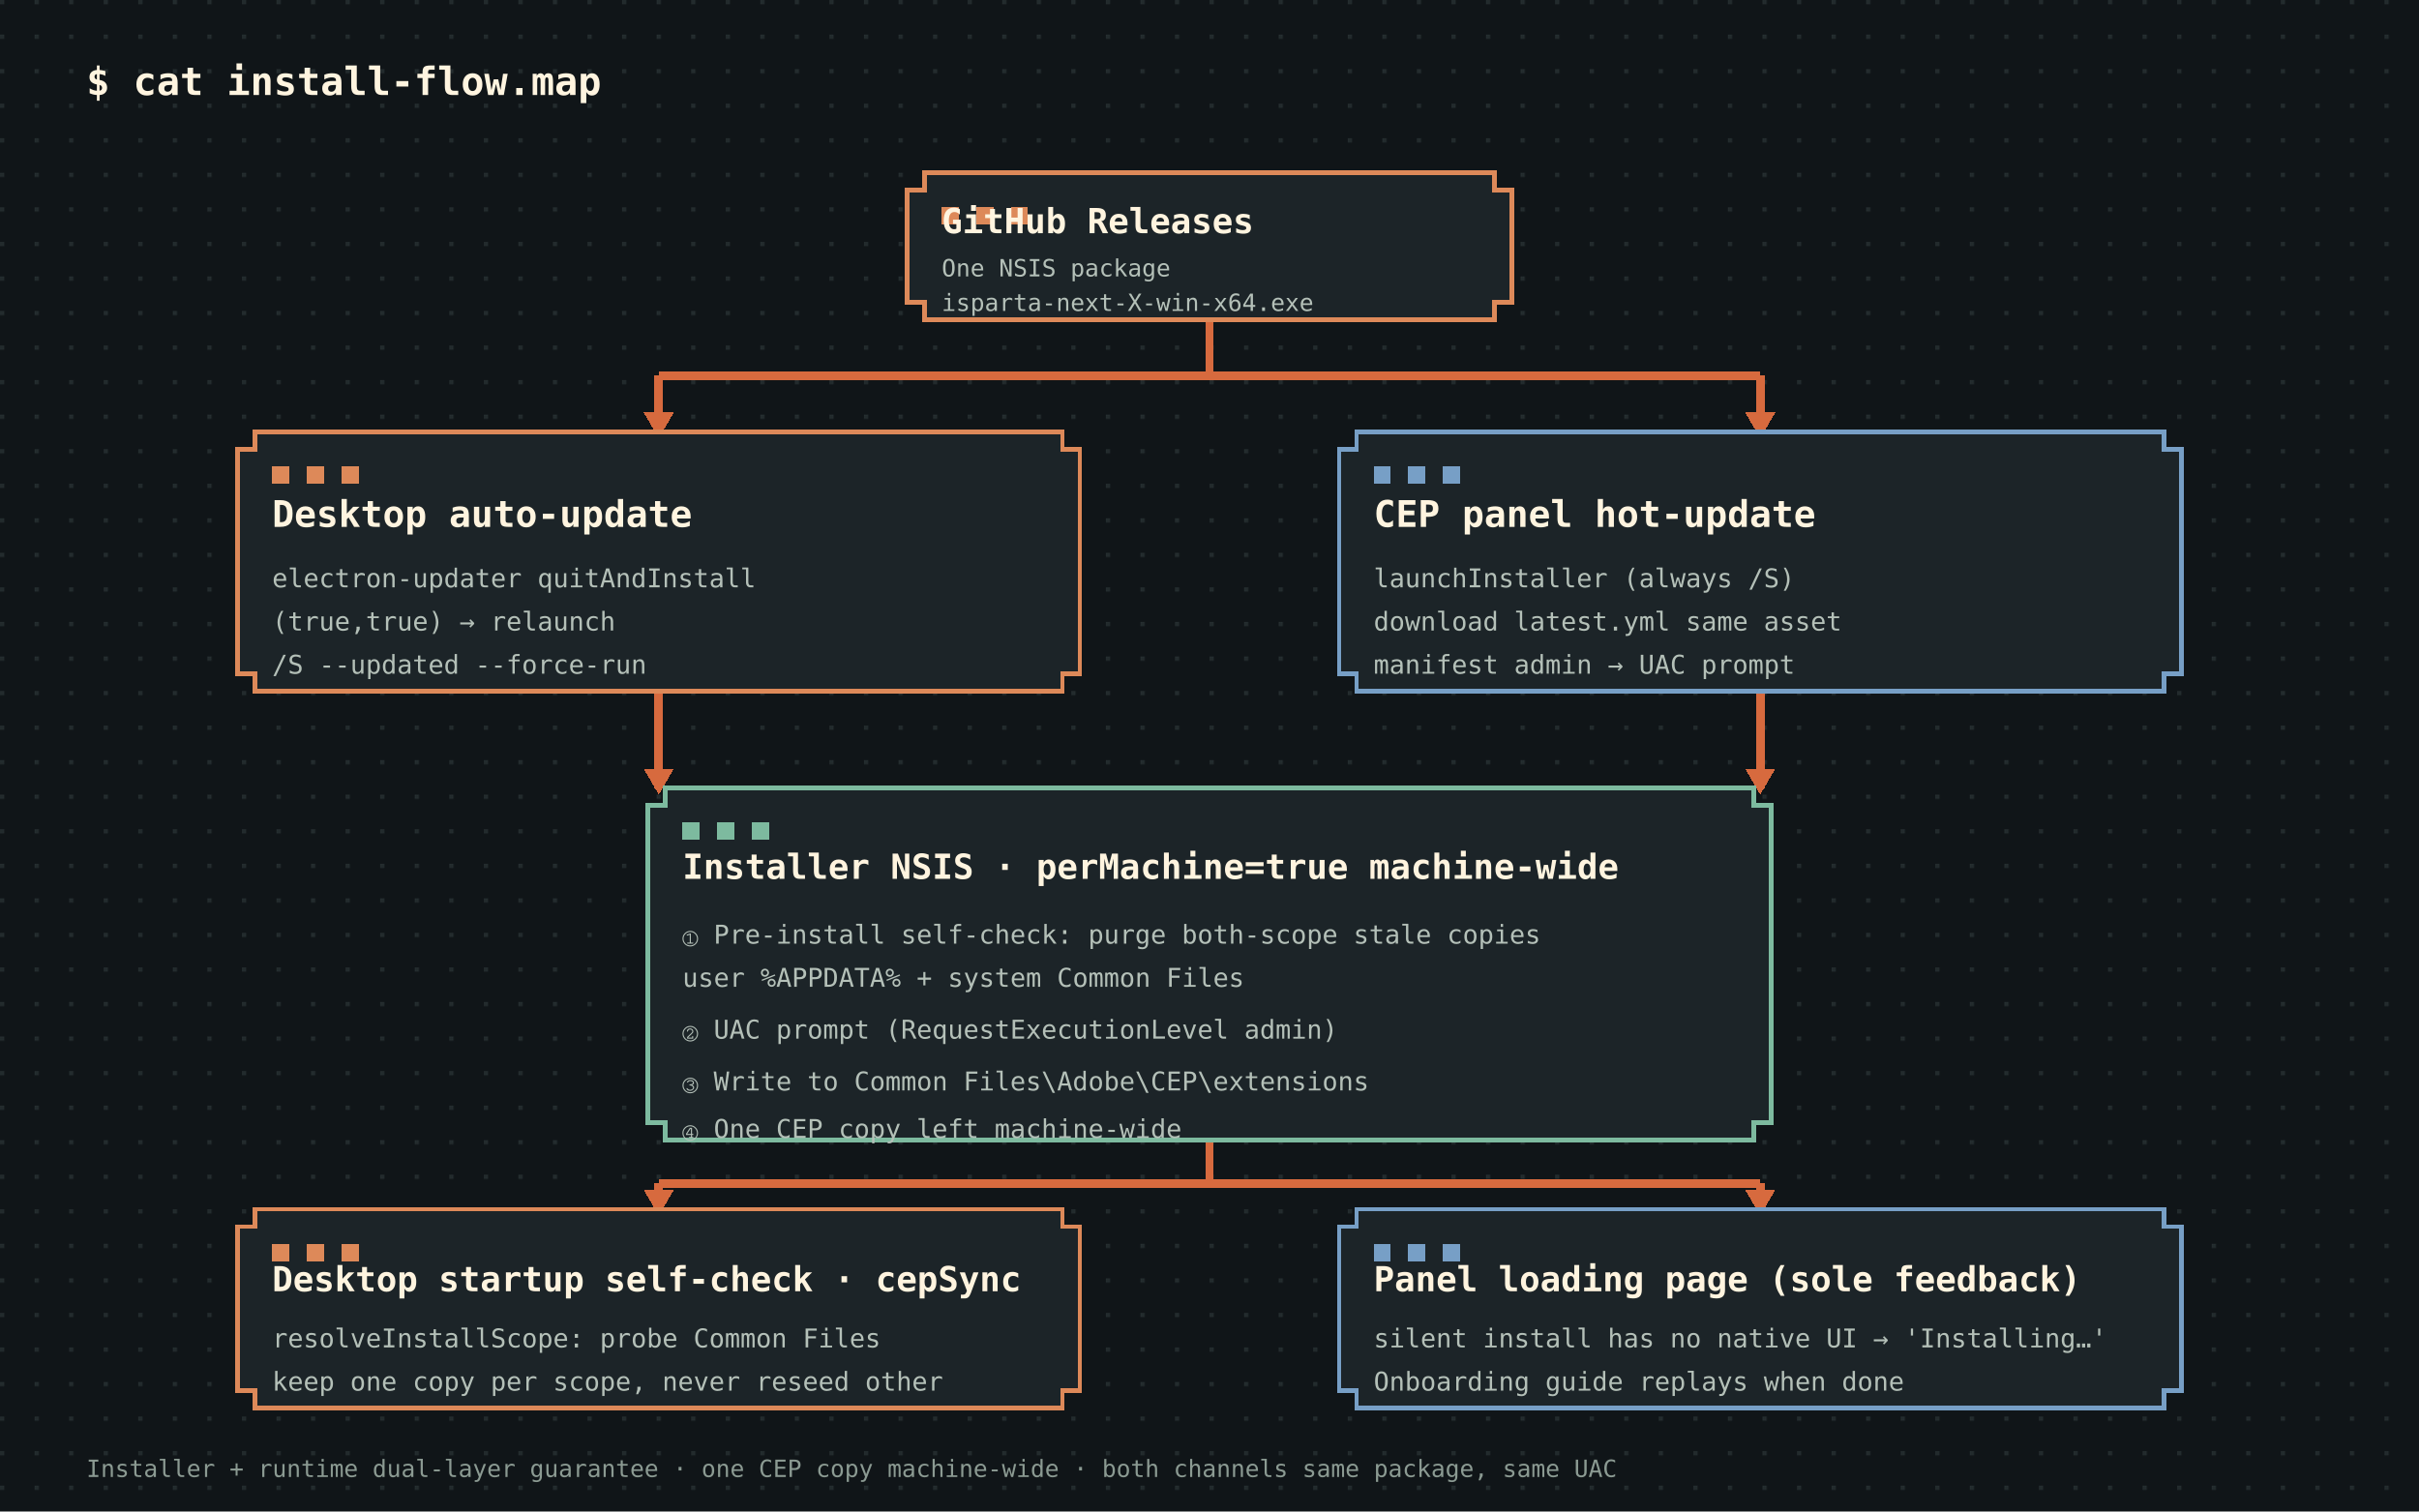
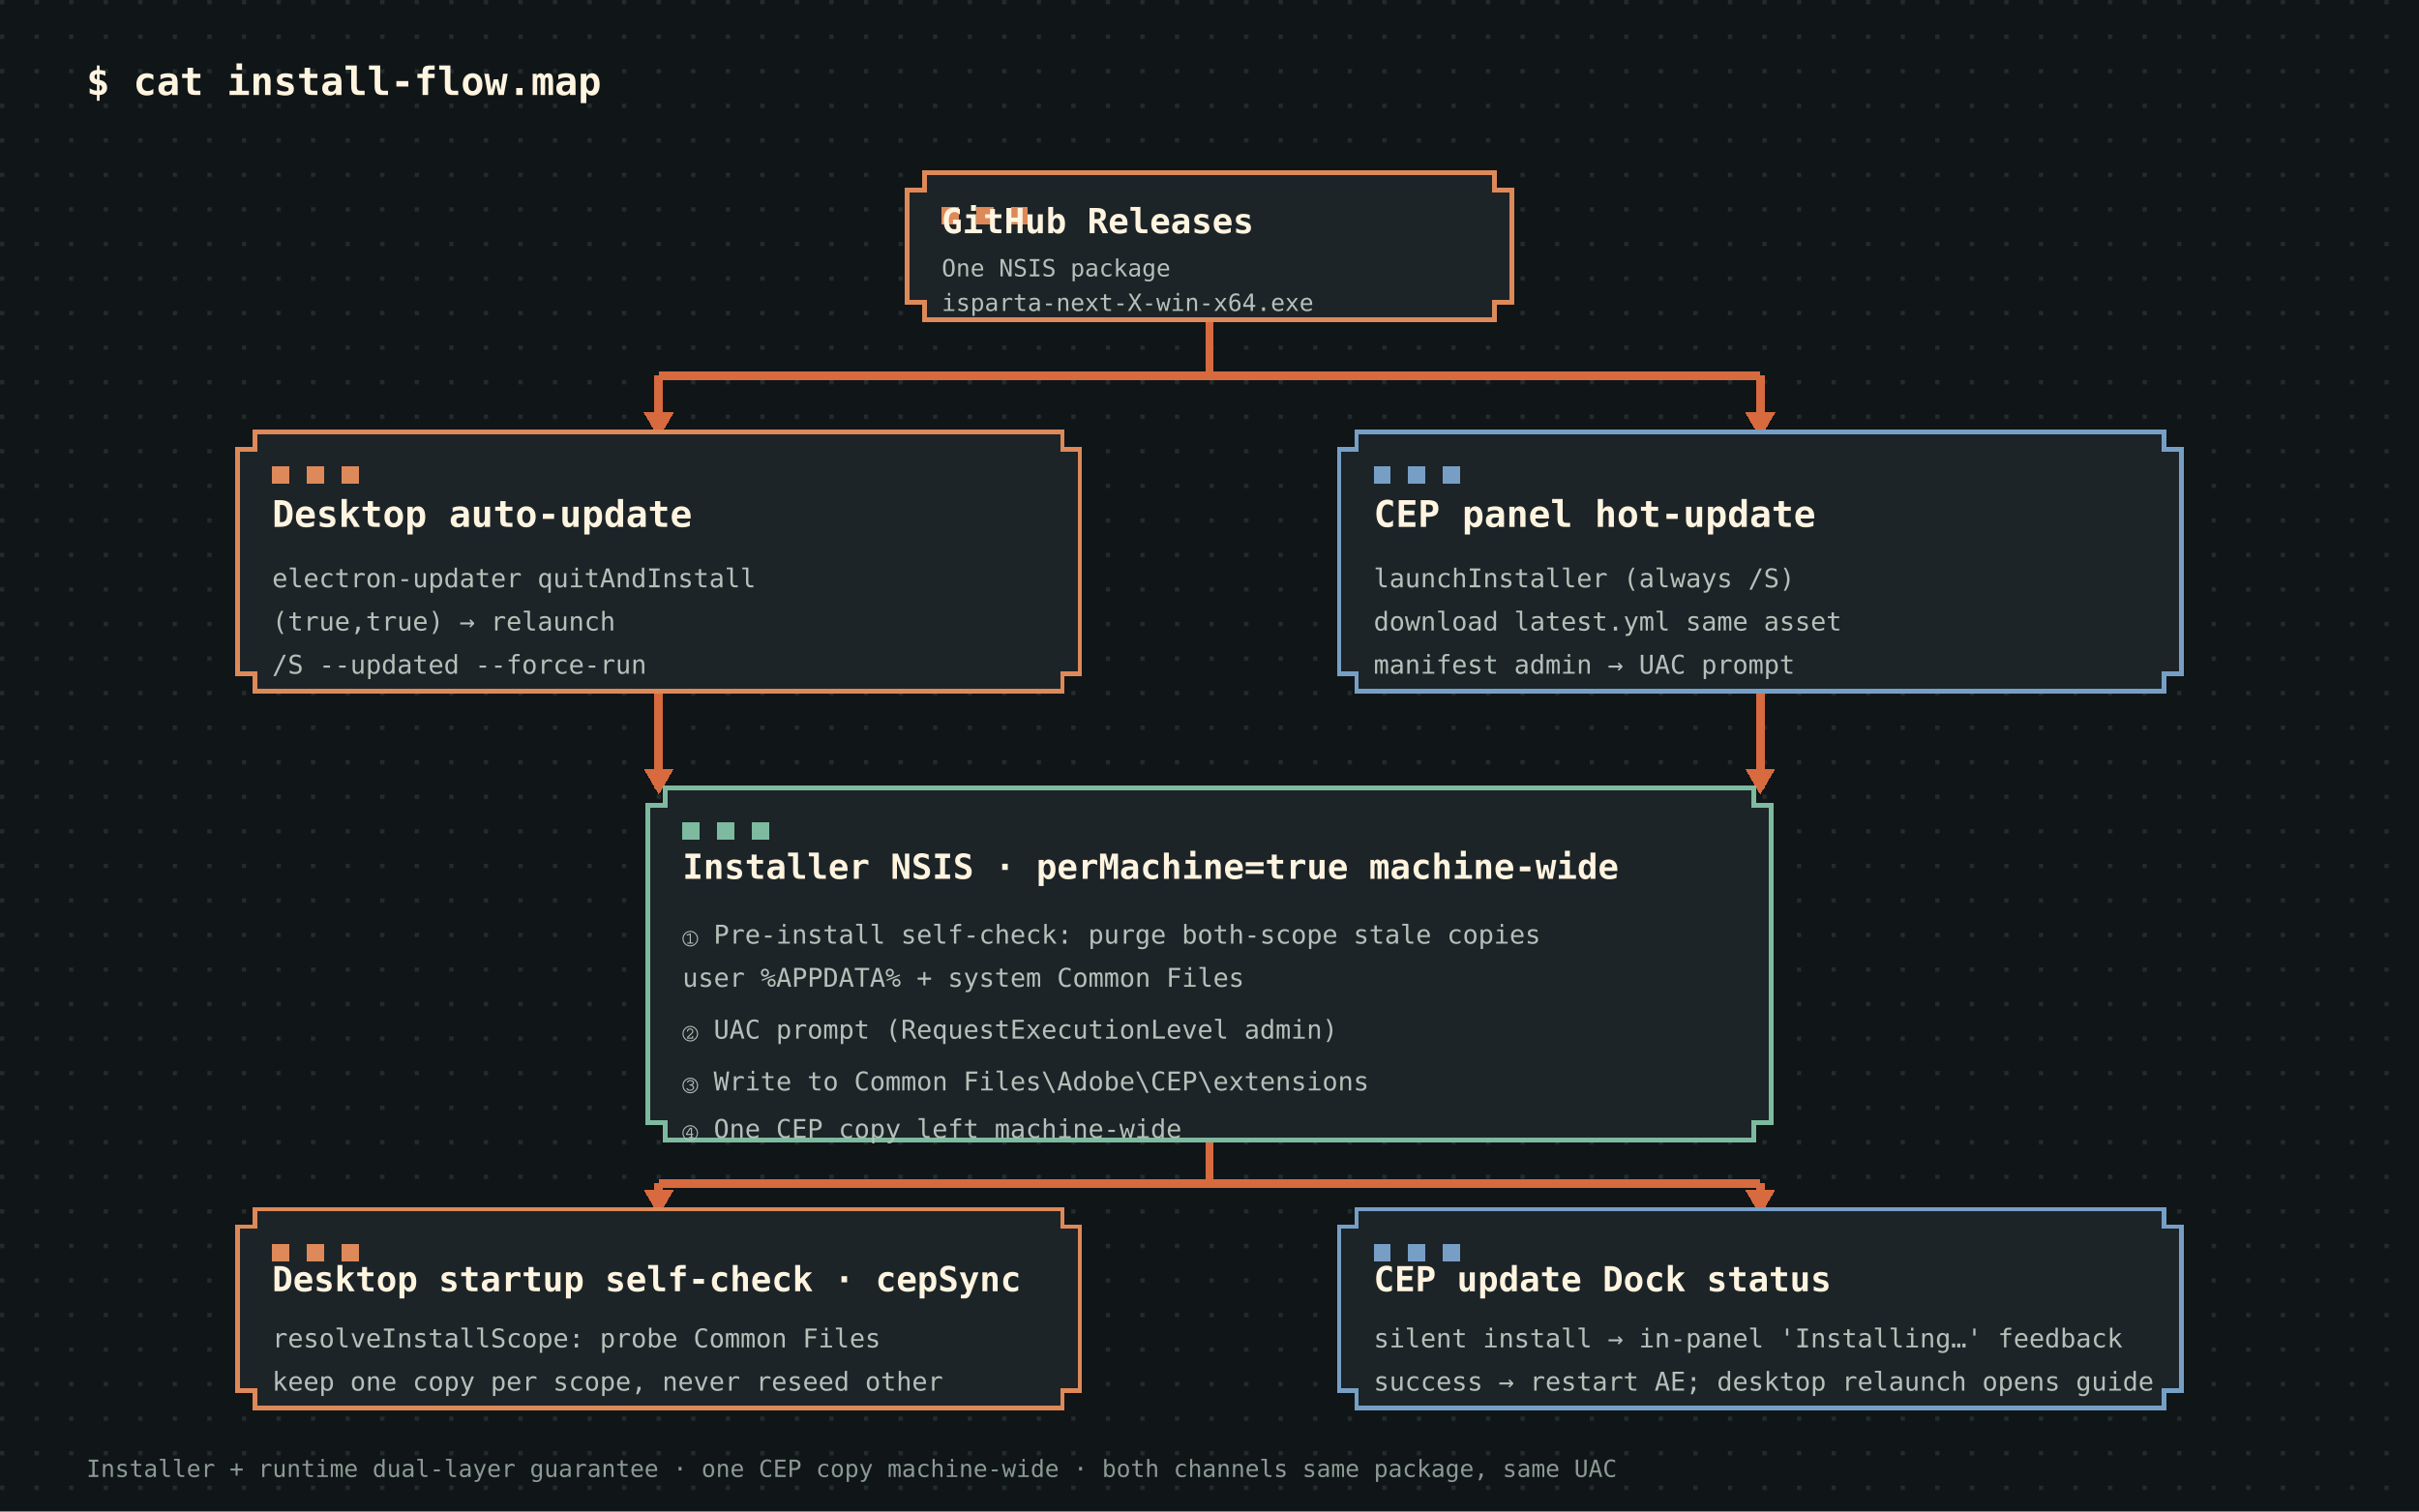
<svg xmlns="http://www.w3.org/2000/svg" width="1120" height="700" viewBox="0 0 1120 700" role="img" aria-labelledby="title desc">
  <defs>
    <pattern id="grid" width="16" height="16" patternUnits="userSpaceOnUse">
      <rect width="2" height="2" fill="#222a2c" />
    </pattern>
  </defs>
  <rect width="1120" height="700" fill="#101518" />
  <rect width="1120" height="700" fill="url(#grid)" />
  <g fill="#fff4df" font-family="ui-monospace,SFMono-Regular,Consolas,monospace">
    <text x="40" y="44" font-size="18" font-weight="bold">$ cat install-flow.map</text>
  </g>
  <g fill="none" stroke="#d76a3e" stroke-width="4" shape-rendering="crispEdges">
    <path d="M560 148V174" />
    <path d="M305 174H815" />
    <path d="M305 174V200" />
    <path d="M815 174V200" />
    <path d="M305 320V365" />
    <path d="M815 320V365" />
    <path d="M560 528V548" />
    <path d="M305 548H815" />
    <path d="M305 548V560" />
    <path d="M815 548V560" />
  </g>
  <g fill="#d76a3e" shape-rendering="crispEdges">
    <path d="M298 191H312L305 203Z" />
    <path d="M808 191H822L815 203Z" />
    <path d="M298 356H312L305 368Z" />
    <path d="M808 356H822L815 368Z" />
    <path d="M298 551H312L305 563Z" />
    <path d="M808 551H822L815 563Z" />
  </g>
  <path d="M428 80H692V88H700V140H692V148H428V140H420V88H428Z" fill="#1c2428" stroke="#dd8959" stroke-width="2" shape-rendering="crispEdges" />
  <path d="M436 96h8v8h-8zm16 0h8v8h-8zm16 0h8v8h-8z" fill="#dd8959" shape-rendering="crispEdges" />
  <g font-family="ui-monospace,SFMono-Regular,Consolas,monospace">
    <text x="436" y="108" fill="#fff4df" font-size="16" font-weight="bold">GitHub Releases</text>
    <text x="436" y="128" fill="#b4c0b8" font-size="11">One NSIS package</text>
    <text x="436" y="144" fill="#b4c0b8" font-size="11">isparta-next-X-win-x64.exe</text>
  </g>
  <path d="M118 200H492V208H500V312H492V320H118V312H110V208H118Z" fill="#1c2428" stroke="#dd8959" stroke-width="2" shape-rendering="crispEdges" />
  <path d="M126 216h8v8h-8zm16 0h8v8h-8zm16 0h8v8h-8z" fill="#dd8959" shape-rendering="crispEdges" />
  <g font-family="ui-monospace,SFMono-Regular,Consolas,monospace">
    <text x="126" y="244" fill="#fff4df" font-size="17" font-weight="bold">Desktop auto-update</text>
    <text x="126" y="272" fill="#b4c0b8" font-size="12">electron-updater quitAndInstall</text>
    <text x="126" y="292" fill="#b4c0b8" font-size="12">(true,true) → relaunch</text>
    <text x="126" y="312" fill="#b4c0b8" font-size="12">/S --updated --force-run</text>
  </g>
  <path d="M628 200H1002V208H1010V312H1002V320H628V312H620V208H628Z" fill="#1c2428" stroke="#779fc6" stroke-width="2" shape-rendering="crispEdges" />
  <path d="M636 216h8v8h-8zm16 0h8v8h-8zm16 0h8v8h-8z" fill="#779fc6" shape-rendering="crispEdges" />
  <g font-family="ui-monospace,SFMono-Regular,Consolas,monospace">
    <text x="636" y="244" fill="#fff4df" font-size="17" font-weight="bold">CEP panel hot-update</text>
    <text x="636" y="272" fill="#b4c0b8" font-size="12">launchInstaller (always /S)</text>
    <text x="636" y="292" fill="#b4c0b8" font-size="12">download latest.yml same asset</text>
    <text x="636" y="312" fill="#b4c0b8" font-size="12">manifest admin → UAC prompt</text>
  </g>
  <path d="M308 365H812V373H820V520H812V528H308V520H300V373H308Z" fill="#1c2428" stroke="#7dba9f" stroke-width="2" shape-rendering="crispEdges" />
  <path d="M316 381h8v8h-8zm16 0h8v8h-8zm16 0h8v8h-8z" fill="#7dba9f" shape-rendering="crispEdges" />
  <g font-family="ui-monospace,SFMono-Regular,Consolas,monospace">
    <text x="316" y="407" fill="#fff4df" font-size="16" font-weight="bold">Installer NSIS · perMachine=true machine-wide</text>
    <text x="316" y="437" fill="#b4c0b8" font-size="12">① Pre-install self-check: purge both-scope stale copies</text>
    <text x="316" y="457" fill="#b4c0b8" font-size="12">   user %APPDATA% + system Common Files</text>
    <text x="316" y="481" fill="#b4c0b8" font-size="12">② UAC prompt (RequestExecutionLevel admin)</text>
    <text x="316" y="505" fill="#b4c0b8" font-size="12">③ Write to Common Files\Adobe\CEP\extensions</text>
    <text x="316" y="527" fill="#b4c0b8" font-size="12">④ One CEP copy left machine-wide</text>
  </g>
  <path d="M118 560H492V568H500V644H492V652H118V644H110V568H118Z" fill="#1c2428" stroke="#dd8959" stroke-width="2" shape-rendering="crispEdges" />
  <path d="M126 576h8v8h-8zm16 0h8v8h-8zm16 0h8v8h-8z" fill="#dd8959" shape-rendering="crispEdges" />
  <g font-family="ui-monospace,SFMono-Regular,Consolas,monospace">
    <text x="126" y="598" fill="#fff4df" font-size="16" font-weight="bold">Desktop startup self-check · cepSync</text>
    <text x="126" y="624" fill="#b4c0b8" font-size="12">resolveInstallScope: probe Common Files</text>
    <text x="126" y="644" fill="#b4c0b8" font-size="12">keep one copy per scope, never reseed other</text>
  </g>
  <path d="M628 560H1002V568H1010V644H1002V652H628V644H620V568H628Z" fill="#1c2428" stroke="#779fc6" stroke-width="2" shape-rendering="crispEdges" />
  <path d="M636 576h8v8h-8zm16 0h8v8h-8zm16 0h8v8h-8z" fill="#779fc6" shape-rendering="crispEdges" />
  <g font-family="ui-monospace,SFMono-Regular,Consolas,monospace">
-     <text x="636" y="598" fill="#fff4df" font-size="16" font-weight="bold">Panel loading page (sole feedback)</text>
-     <text x="636" y="624" fill="#b4c0b8" font-size="12">silent install has no native UI → 'Installing…'</text>
-     <text x="636" y="644" fill="#b4c0b8" font-size="12">Onboarding guide replays when done</text>
+     <text x="636" y="598" fill="#fff4df" font-size="16" font-weight="bold">CEP update Dock status</text>
+     <text x="636" y="624" fill="#b4c0b8" font-size="12">silent install → in-panel 'Installing…' feedback</text>
+     <text x="636" y="644" fill="#b4c0b8" font-size="12">success → restart AE; desktop relaunch opens guide</text>
  </g>
  <g font-family="ui-monospace,SFMono-Regular,Consolas,monospace" font-size="11" fill="#8b9a92">
    <text x="40" y="684">Installer + runtime dual-layer guarantee · one CEP copy machine-wide · both channels same package, same UAC</text>
  </g>
</svg>
